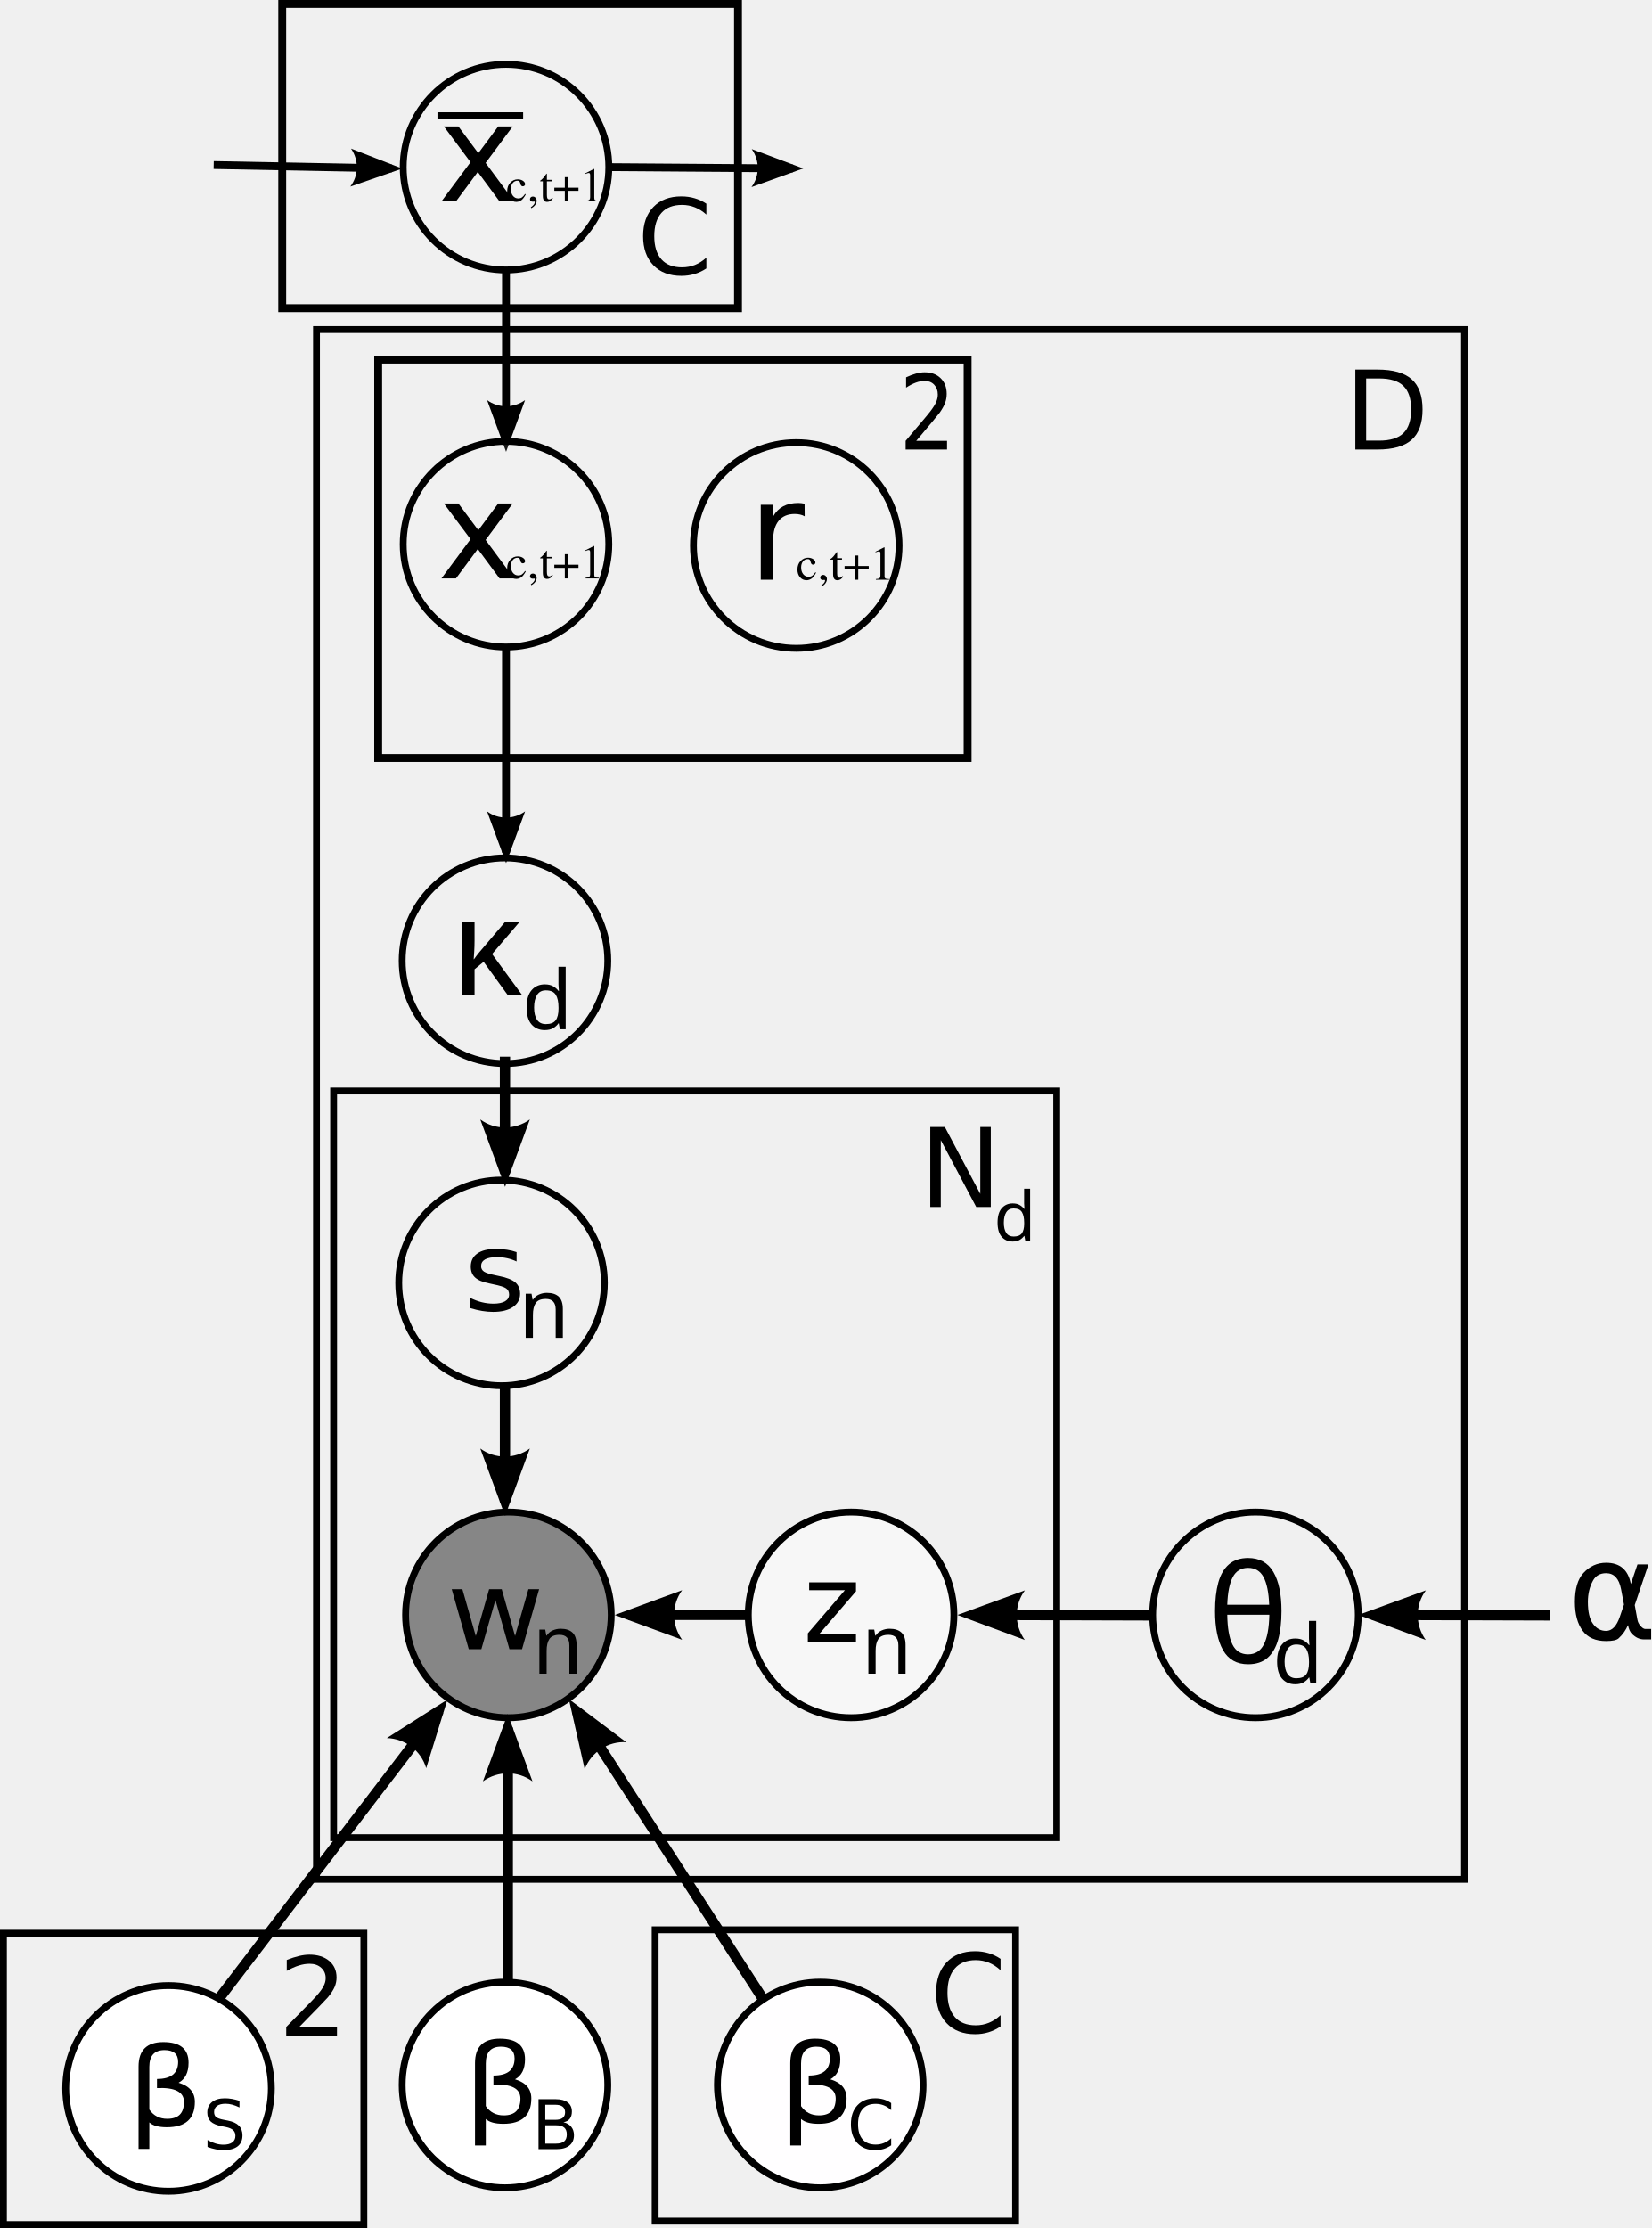
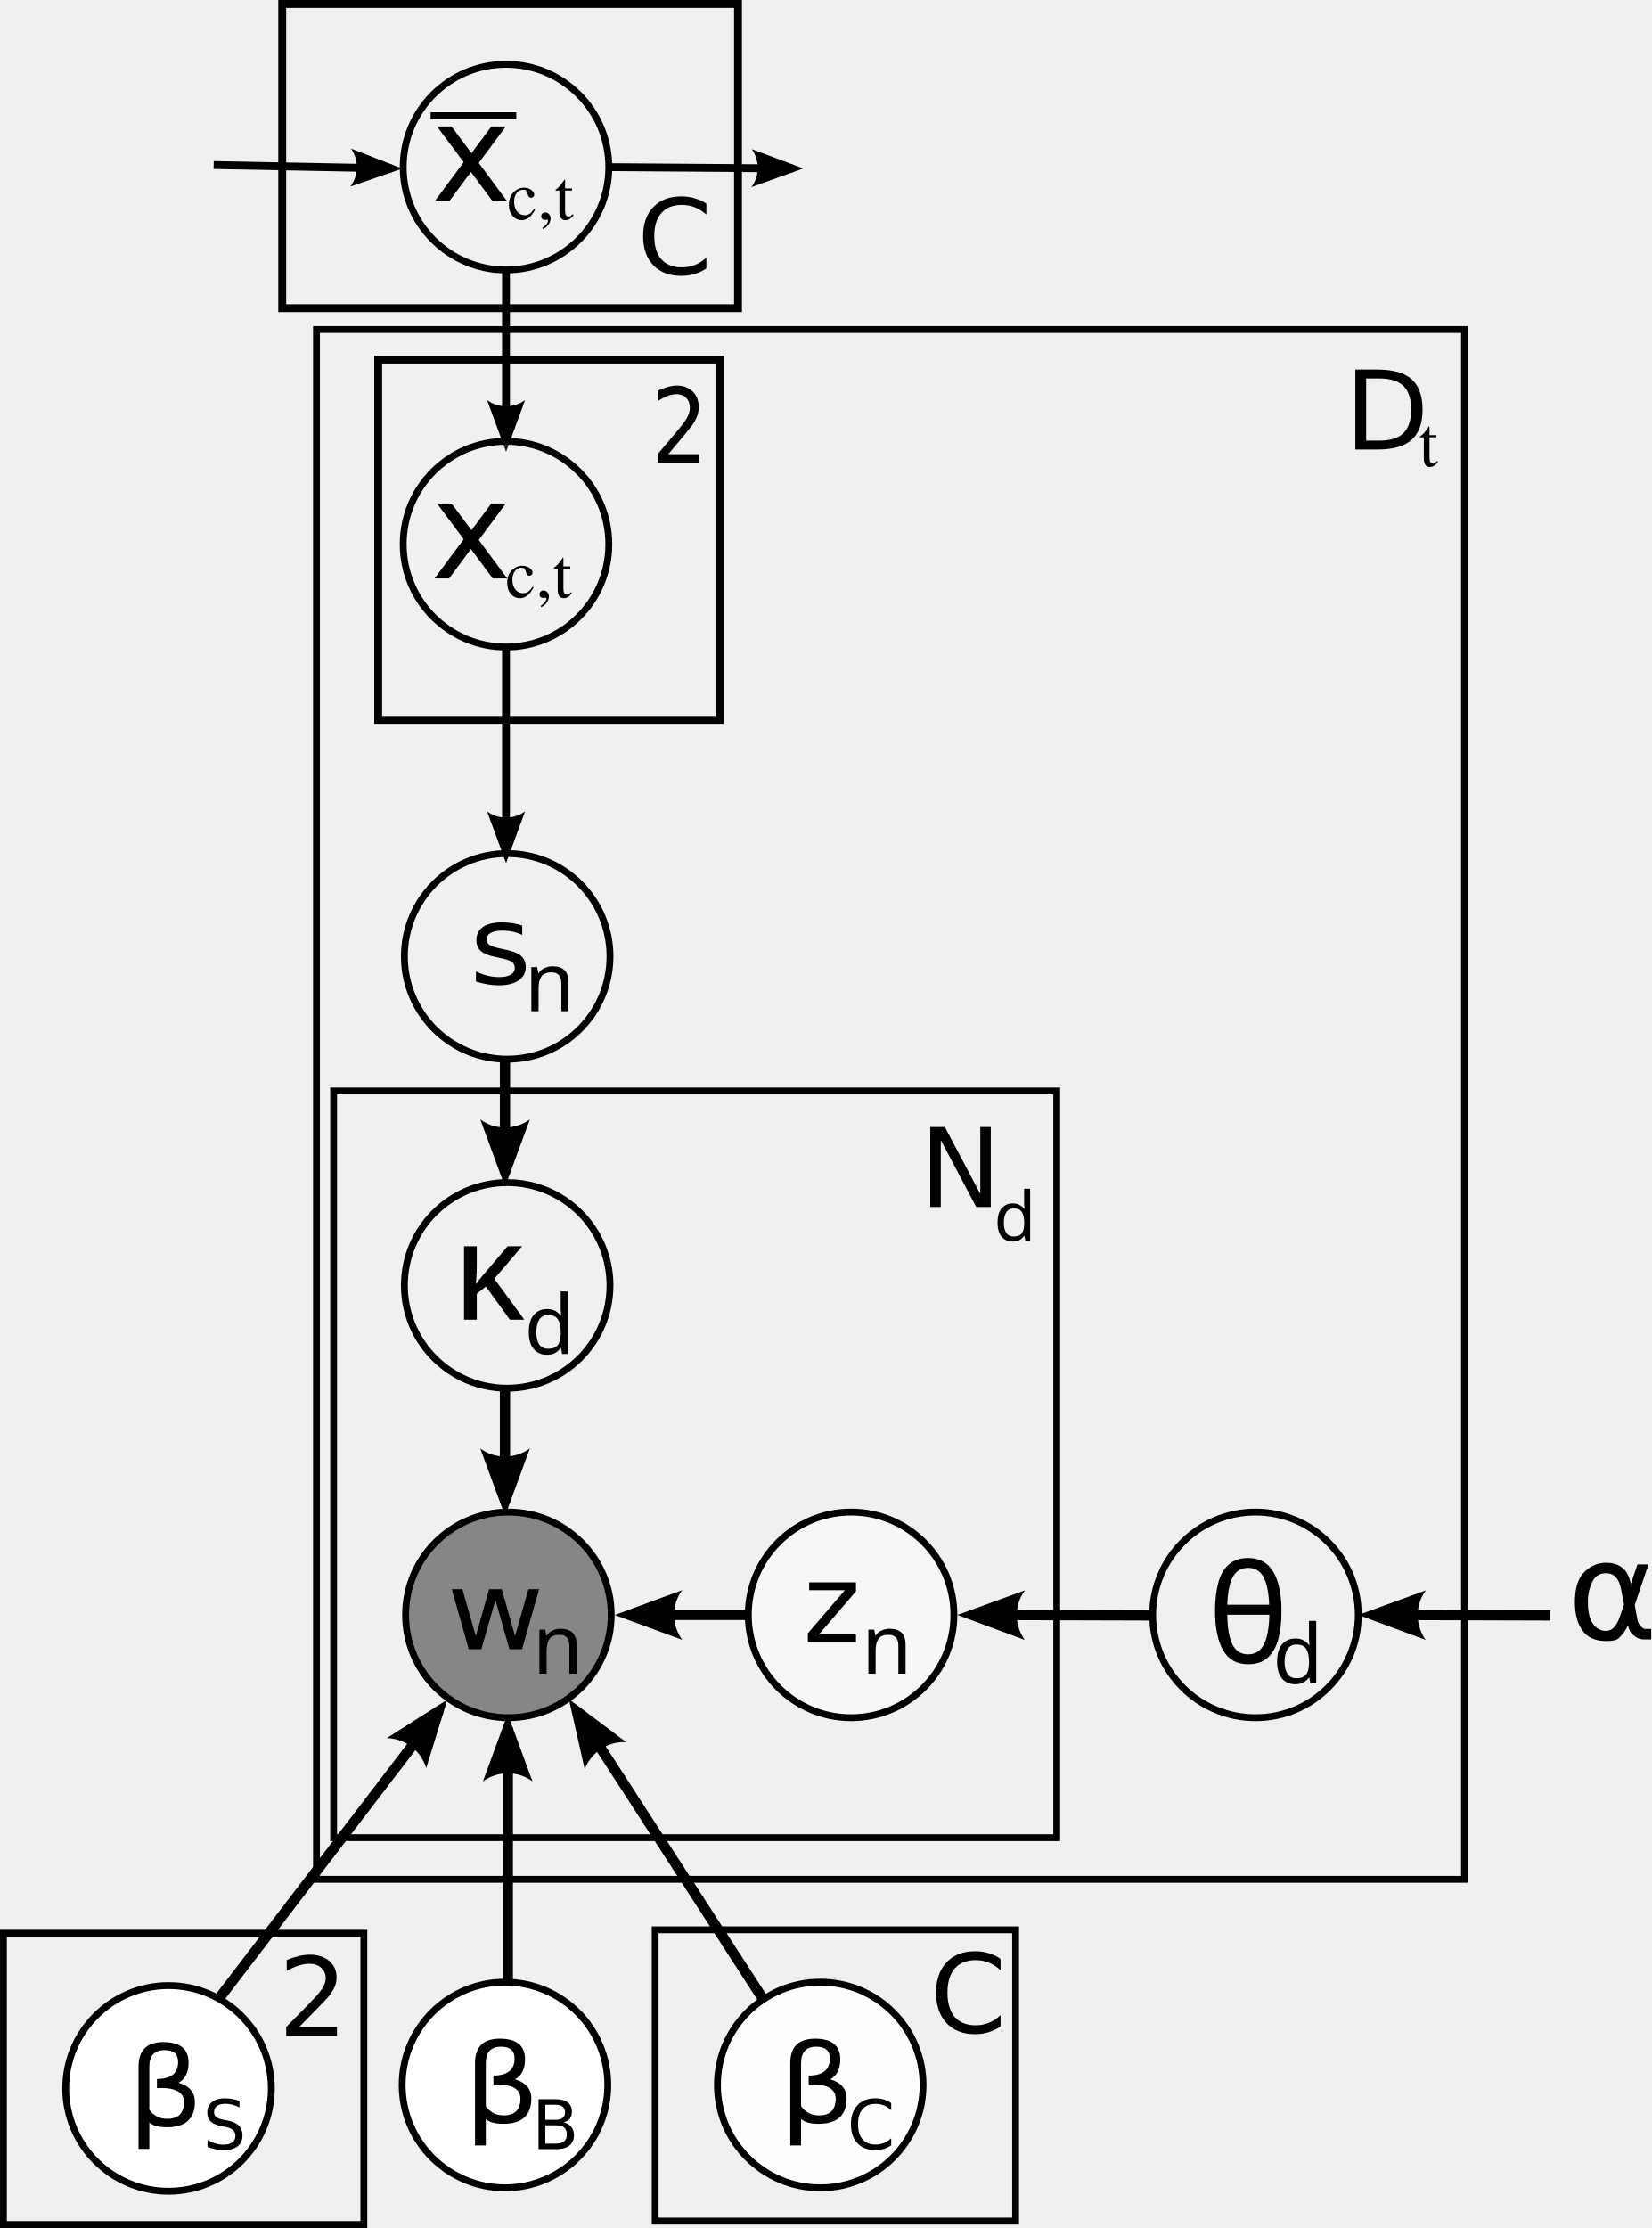
<svg xmlns="http://www.w3.org/2000/svg" width="481.806" height="650.026" id="svg2" version="1.1">
  <defs id="defs4">
    <marker orient="auto" refY="0" refX="0" id="Arrow1Lend" style="overflow:visible">
      <path id="path3639" d="M 0,0 5,-5 -12.5,0 5,5 0,0 z" style="fill-rule:evenodd;stroke:#000000;stroke-width:1pt;marker-start:none" transform="matrix(-0.8,0,0,-0.8,-10,0)" />
    </marker>
    <marker orient="auto" refY="0" refX="0" id="Arrow2Mend" style="overflow:visible">
      <path id="path3663" style="font-size:12px;fill-rule:evenodd;stroke-width:0.625;stroke-linejoin:round" d="M 8.719,4.034 -2.207,0.016 8.719,-4.002 c -1.745,2.372 -1.735,5.617 -6e-7,8.035 z" transform="scale(-0.6,-0.6)" />
    </marker>
    <marker orient="auto" refY="0" refX="0" id="Arrow2Mend-9" style="overflow:visible">
      <path id="path3663-1" style="font-size:12px;fill-rule:evenodd;stroke-width:0.625;stroke-linejoin:round" d="M 8.719,4.034 -2.207,0.016 8.719,-4.002 c -1.745,2.372 -1.735,5.617 -6e-7,8.035 z" transform="scale(-0.6,-0.6)" />
    </marker>
    <marker orient="auto" refY="0" refX="0" id="Arrow2Mend-0" style="overflow:visible">
      <path id="path3663-0" style="font-size:12px;fill-rule:evenodd;stroke-width:0.625;stroke-linejoin:round" d="M 8.719,4.034 -2.207,0.016 8.719,-4.002 c -1.745,2.372 -1.735,5.617 -6e-7,8.035 z" transform="scale(-0.6,-0.6)" />
    </marker>
    <marker orient="auto" refY="0" refX="0" id="Arrow2Mend-3" style="overflow:visible">
      <path id="path3663-7" style="font-size:12px;fill-rule:evenodd;stroke-width:0.625;stroke-linejoin:round" d="M 8.719,4.034 -2.207,0.016 8.719,-4.002 c -1.745,2.372 -1.735,5.617 -6e-7,8.035 z" transform="scale(-0.6,-0.6)" />
    </marker>
    <marker orient="auto" refY="0" refX="0" id="Arrow2Mend-30" style="overflow:visible">
      <path id="path3663-00" style="font-size:12px;fill-rule:evenodd;stroke-width:0.625;stroke-linejoin:round" d="M 8.719,4.034 -2.207,0.016 8.719,-4.002 c -1.745,2.372 -1.735,5.617 -6e-7,8.035 z" transform="scale(-0.6,-0.6)" />
    </marker>
    <marker orient="auto" refY="0" refX="0" id="Arrow2Mend-7" style="overflow:visible">
      <path id="path3663-8" style="font-size:12px;fill-rule:evenodd;stroke-width:0.625;stroke-linejoin:round" d="M 8.719,4.034 -2.207,0.016 8.719,-4.002 c -1.745,2.372 -1.735,5.617 -6e-7,8.035 z" transform="scale(-0.6,-0.6)" />
    </marker>
    <marker orient="auto" refY="0" refX="0" id="Arrow2Mend-8" style="overflow:visible">
      <path id="path3663-12" style="font-size:12px;fill-rule:evenodd;stroke-width:0.625;stroke-linejoin:round" d="M 8.719,4.034 -2.207,0.016 8.719,-4.002 c -1.745,2.372 -1.735,5.617 -6e-7,8.035 z" transform="scale(-0.6,-0.6)" />
    </marker>
    <marker orient="auto" refY="0" refX="0" id="Arrow2Mend-5" style="overflow:visible">
      <path id="path3663-9" style="font-size:12px;fill-rule:evenodd;stroke-width:0.625;stroke-linejoin:round" d="M 8.719,4.034 -2.207,0.016 8.719,-4.002 c -1.745,2.372 -1.735,5.617 -6e-7,8.035 z" transform="scale(-0.6,-0.6)" />
    </marker>
    <marker orient="auto" refY="0" refX="0" id="Arrow2Mend-34" style="overflow:visible">
      <path id="path3663-73" style="font-size:12px;fill-rule:evenodd;stroke-width:0.625;stroke-linejoin:round" d="M 8.719,4.034 -2.207,0.016 8.719,-4.002 c -1.745,2.372 -1.735,5.617 -6e-7,8.035 z" transform="scale(-0.6,-0.6)" />
    </marker>
    <marker orient="auto" refY="0" refX="0" id="Arrow2Mend-1" style="overflow:visible">
      <path id="path3663-2" style="font-size:12px;fill-rule:evenodd;stroke-width:0.625;stroke-linejoin:round" d="M 8.719,4.034 -2.207,0.016 8.719,-4.002 c -1.745,2.372 -1.735,5.617 -6e-7,8.035 z" transform="scale(-0.6,-0.6)" />
    </marker>
    <marker orient="auto" refY="0" refX="0" id="Arrow2Mend-00" style="overflow:visible">
      <path id="path3663-6" style="font-size:12px;fill-rule:evenodd;stroke-width:0.625;stroke-linejoin:round" d="M 8.719,4.034 -2.207,0.016 8.719,-4.002 c -1.745,2.372 -1.735,5.617 -6e-7,8.035 z" transform="scale(-0.6,-0.6)" />
    </marker>
    <marker orient="auto" refY="0" refX="0" id="Arrow2Mend-14" style="overflow:visible">
      <path id="path3663-96" style="font-size:12px;fill-rule:evenodd;stroke-width:0.625;stroke-linejoin:round" d="M 8.719,4.034 -2.207,0.016 8.719,-4.002 c -1.745,2.372 -1.735,5.617 -6e-7,8.035 z" transform="scale(-0.6,-0.6)" />
    </marker>
    <marker orient="auto" refY="0" refX="0" id="Arrow2Mend-53" style="overflow:visible">
      <path id="path3663-25" style="font-size:12px;fill-rule:evenodd;stroke-width:0.625;stroke-linejoin:round" d="M 8.719,4.034 -2.207,0.016 8.719,-4.002 c -1.745,2.372 -1.735,5.617 -6e-7,8.035 z" transform="scale(-0.6,-0.6)" />
    </marker>
    <marker orient="auto" refY="0" refX="0" id="Arrow2Mend-54" style="overflow:visible">
      <path id="path3663-05" style="font-size:12px;fill-rule:evenodd;stroke-width:0.625;stroke-linejoin:round" d="M 8.719,4.034 -2.207,0.016 8.719,-4.002 c -1.745,2.372 -1.735,5.617 -6e-7,8.035 z" transform="scale(-0.6,-0.6)" />
    </marker>
    <marker orient="auto" refY="0" refX="0" id="Arrow2Mend-10" style="overflow:visible">
      <path id="path3663-85" style="font-size:12px;fill-rule:evenodd;stroke-width:0.625;stroke-linejoin:round" d="M 8.719,4.034 -2.207,0.016 8.719,-4.002 c -1.745,2.372 -1.735,5.617 -6e-7,8.035 z" transform="scale(-0.6,-0.6)" />
    </marker>
    <marker orient="auto" refY="0" refX="0" id="Arrow2Mend-6" style="overflow:visible">
      <path id="path3663-28" style="font-size:12px;fill-rule:evenodd;stroke-width:0.625;stroke-linejoin:round" d="M 8.719,4.034 -2.207,0.016 8.719,-4.002 c -1.745,2.372 -1.735,5.617 -6e-7,8.035 z" transform="scale(-0.6,-0.6)" />
    </marker>
    <marker orient="auto" refY="0" refX="0" id="Arrow2Mend-2" style="overflow:visible">
      <path id="path3663-4" style="font-size:12px;fill-rule:evenodd;stroke-width:0.625;stroke-linejoin:round" d="M 8.719,4.034 -2.207,0.016 8.719,-4.002 c -1.745,2.372 -1.735,5.617 -6e-7,8.035 z" transform="scale(-0.6,-0.6)" />
    </marker>
    <marker orient="auto" refY="0" refX="0" id="Arrow2Mend-28" style="overflow:visible">
      <path id="path3663-75" style="font-size:12px;fill-rule:evenodd;stroke-width:0.625;stroke-linejoin:round" d="M 8.719,4.034 -2.207,0.016 8.719,-4.002 c -1.745,2.372 -1.735,5.617 -6e-7,8.035 z" transform="scale(-0.6,-0.6)" />
    </marker>
    <marker orient="auto" refY="0" refX="0" id="Arrow2Mend-4" style="overflow:visible">
      <path id="path3663-20" style="font-size:12px;fill-rule:evenodd;stroke-width:0.625;stroke-linejoin:round" d="M 8.719,4.034 -2.207,0.016 8.719,-4.002 c -1.745,2.372 -1.735,5.617 -6e-7,8.035 z" transform="scale(-0.6,-0.6)" />
    </marker>
    <marker orient="auto" refY="0" refX="0" id="Arrow2Mend-4-2" style="overflow:visible">
      <path id="path3663-20-7" style="font-size:12px;fill-rule:evenodd;stroke-width:0.625;stroke-linejoin:round" d="M 8.719,4.034 -2.207,0.016 8.719,-4.002 c -1.745,2.372 -1.735,5.617 -6e-7,8.035 z" transform="scale(-0.6,-0.6)" />
    </marker>
    <marker orient="auto" refY="0" refX="0" id="Arrow2Mend-4-5" style="overflow:visible">
      <path id="path3663-20-2" style="font-size:12px;fill-rule:evenodd;stroke-width:0.625;stroke-linejoin:round" d="M 8.719,4.034 -2.207,0.016 8.719,-4.002 c -1.745,2.372 -1.735,5.617 -6e-7,8.035 z" transform="scale(-0.6,-0.6)" />
    </marker>
    <marker orient="auto" refY="0" refX="0" id="Arrow2Mend-4-1" style="overflow:visible">
      <path id="path3663-20-6" style="font-size:12px;fill-rule:evenodd;stroke-width:0.625;stroke-linejoin:round" d="M 8.719,4.034 -2.207,0.016 8.719,-4.002 c -1.745,2.372 -1.735,5.617 -6e-7,8.035 z" transform="scale(-0.6,-0.6)" />
    </marker>
    <marker orient="auto" refY="0" refX="0" id="Arrow2Mend-4-8" style="overflow:visible">
      <path id="path3663-20-9" style="font-size:12px;fill-rule:evenodd;stroke-width:0.625;stroke-linejoin:round" d="M 8.719,4.034 -2.207,0.016 8.719,-4.002 c -1.745,2.372 -1.735,5.617 -6e-7,8.035 z" transform="scale(-0.6,-0.6)" />
    </marker>
    <marker orient="auto" refY="0" refX="0" id="Arrow2Mend-31" style="overflow:visible">
      <path id="path3663-005" style="font-size:12px;fill-rule:evenodd;stroke-width:0.625;stroke-linejoin:round" d="M 8.719,4.034 -2.207,0.016 8.719,-4.002 c -1.745,2.372 -1.735,5.617 -6e-7,8.035 z" transform="scale(-0.6,-0.6)" />
    </marker>
    <marker orient="auto" refY="0" refX="0" id="Arrow2Mend-18" style="overflow:visible">
      <path id="path3892" style="font-size:12px;fill-rule:evenodd;stroke-width:0.625;stroke-linejoin:round" d="M 8.719,4.034 -2.207,0.016 8.719,-4.002 c -1.745,2.372 -1.735,5.617 -6e-7,8.035 z" transform="scale(-0.6,-0.6)" />
    </marker>
    <marker orient="auto" refY="0" refX="0" id="marker8418" style="overflow:visible">
      <path id="path8420" style="font-size:12px;fill-rule:evenodd;stroke-width:0.625;stroke-linejoin:round" d="M 8.719,4.034 -2.207,0.016 8.719,-4.002 c -1.745,2.372 -1.735,5.617 -6e-7,8.035 z" transform="scale(-0.6,-0.6)" />
    </marker>
    <marker orient="auto" refY="0" refX="0" id="marker8422" style="overflow:visible">
      <path id="path8424" style="font-size:12px;fill-rule:evenodd;stroke-width:0.625;stroke-linejoin:round" d="M 8.719,4.034 -2.207,0.016 8.719,-4.002 c -1.745,2.372 -1.735,5.617 -6e-7,8.035 z" transform="scale(-0.6,-0.6)" />
    </marker>
    <marker orient="auto" refY="0" refX="0" id="marker8426" style="overflow:visible">
      <path id="path8428" style="font-size:12px;fill-rule:evenodd;stroke-width:0.625;stroke-linejoin:round" d="M 8.719,4.034 -2.207,0.016 8.719,-4.002 c -1.745,2.372 -1.735,5.617 -6e-7,8.035 z" transform="scale(-0.6,-0.6)" />
    </marker>
    <marker orient="auto" refY="0" refX="0" id="marker8430" style="overflow:visible">
      <path id="path8432" style="font-size:12px;fill-rule:evenodd;stroke-width:0.625;stroke-linejoin:round" d="M 8.719,4.034 -2.207,0.016 8.719,-4.002 c -1.745,2.372 -1.735,5.617 -6e-7,8.035 z" transform="scale(-0.6,-0.6)" />
    </marker>
    <marker orient="auto" refY="0" refX="0" id="marker8434" style="overflow:visible">
      <path id="path8436" style="font-size:12px;fill-rule:evenodd;stroke-width:0.625;stroke-linejoin:round" d="M 8.719,4.034 -2.207,0.016 8.719,-4.002 c -1.745,2.372 -1.735,5.617 -6e-7,8.035 z" transform="scale(-0.6,-0.6)" />
    </marker>
    <marker orient="auto" refY="0" refX="0" id="marker8438" style="overflow:visible">
      <path id="path8440" style="font-size:12px;fill-rule:evenodd;stroke-width:0.625;stroke-linejoin:round" d="M 8.719,4.034 -2.207,0.016 8.719,-4.002 c -1.745,2.372 -1.735,5.617 -6e-7,8.035 z" transform="scale(-0.6,-0.6)" />
    </marker>
    <marker orient="auto" refY="0" refX="0" id="marker8442" style="overflow:visible">
      <path id="path8444" style="font-size:12px;fill-rule:evenodd;stroke-width:0.625;stroke-linejoin:round" d="M 8.719,4.034 -2.207,0.016 8.719,-4.002 c -1.745,2.372 -1.735,5.617 -6e-7,8.035 z" transform="scale(-0.6,-0.6)" />
+     </marker>
+     <marker orient="auto" refY="0" refX="0" id="Arrow2Mend-22" style="overflow:visible">
+       <path id="path3663-3" style="font-size:12px;fill-rule:evenodd;stroke-width:0.625;stroke-linejoin:round" d="M 8.719,4.034 -2.207,0.016 8.719,-4.002 c -1.745,2.372 -1.735,5.617 -6e-7,8.035 z" transform="scale(-0.6,-0.6)" />
    </marker>
  </defs>
  <g id="layer1" transform="translate(-202.3471,-113.5965)">
    <path transform="translate(200,0)" style="fill:#ffffff;fill-opacity:0.1;stroke:#000000;stroke-width:2;stroke-miterlimit:4;stroke-opacity:1;stroke-dasharray:none" id="path2826-1" d="m 180,162.362 c 0,16.569 -13.431,30 -30,30 -16.569,0 -30,-13.431 -30,-30 0,-16.569 13.431,-30 30,-30 16.569,0 30,13.431 30,30 z" />
    <path style="fill:none;stroke:#000000;stroke-width:2.3;stroke-linecap:butt;stroke-linejoin:miter;stroke-miterlimit:4;stroke-opacity:1;stroke-dasharray:none;marker-end:url(#Arrow2Mend)" d="m 264.7,161.746 52,1" id="path3631-8" />
    <path style="fill:none;stroke:#000000;stroke-width:2.3;stroke-linecap:butt;stroke-linejoin:miter;stroke-miterlimit:4;stroke-opacity:1;stroke-dasharray:none;marker-end:url(#Arrow2Mend)" d="m 350,192.362 0,50" id="path3631-6-2" />
    <path style="fill:none;stroke:#000000;stroke-width:2.3;stroke-linecap:butt;stroke-linejoin:miter;stroke-miterlimit:4;stroke-opacity:1;stroke-dasharray:none;marker-end:url(#Arrow2Mend)" d="m 380,162.362 53.7,0.384" id="path3631-8-6" />
    <rect style="fill:#ffffff;fill-opacity:0;stroke:#000000;stroke-width:2.3;stroke-miterlimit:4;stroke-opacity:1;stroke-dasharray:none" id="rect4620-04" width="133" height="88.766" x="284.7" y="114.747" ry="0" />
    <path transform="translate(200,110)" style="fill:#ffffff;fill-opacity:0.1;stroke:#000000;stroke-width:2;stroke-miterlimit:4;stroke-opacity:1;stroke-dasharray:none" id="path2826-3-0-9" d="m 180,162.362 c 0,16.569 -13.431,30 -30,30 -16.569,0 -30,-13.431 -30,-30 0,-16.569 13.431,-30 30,-30 16.569,0 30,13.431 30,30 z" />
    <path style="fill:none;stroke:#000000;stroke-width:2.3;stroke-linecap:butt;stroke-linejoin:miter;stroke-miterlimit:4;stroke-opacity:1;stroke-dasharray:none;marker-end:url(#Arrow2Mend)" d="m 350,302.362 0,60" id="path3631-6-44-14" />
-     <text xml:space="preserve" style="font-size:40px;font-style:normal;font-weight:normal;fill:#000000;fill-opacity:1;stroke:none;font-family:Bitstream Vera Sans" x="330" y="172.362" id="text5026-5">
-       <tspan id="tspan5028-4" x="330" y="172.362">x</tspan>
-     </text>
-     <text xml:space="preserve" style="font-size:14px;font-style:normal;font-variant:normal;font-weight:normal;font-stretch:normal;text-align:start;line-height:100%;writing-mode:lr-tb;text-anchor:start;fill:#000000;fill-opacity:1;stroke:none;font-family:FreeSerif;-inkscape-font-specification:FreeSerif" x="350" y="172.362" id="text5044-2">
-       <tspan id="tspan5046-1" x="350" y="172.362">c,t+1</tspan>
-     </text>
-     <text xml:space="preserve" style="font-size:40px;font-style:normal;font-weight:normal;fill:#000000;fill-opacity:1;stroke:none;font-family:Bitstream Vera Sans" x="330" y="282.362" id="text5026-2">
-       <tspan id="tspan5028-8" x="330" y="282.362">x</tspan>
-     </text>
-     <text xml:space="preserve" style="font-size:14px;font-style:normal;font-variant:normal;font-weight:normal;font-stretch:normal;text-align:start;line-height:100%;writing-mode:lr-tb;text-anchor:start;fill:#000000;fill-opacity:1;stroke:none;font-family:FreeSerif;-inkscape-font-specification:FreeSerif" x="350" y="282.362" id="text5044-8">
-       <tspan id="tspan5046-9" x="350" y="282.362">c,t+1</tspan>
-     </text>
-     <path style="fill:none;stroke:#000000;stroke-width:2;stroke-linecap:butt;stroke-linejoin:miter;stroke-miterlimit:4;stroke-opacity:1;stroke-dasharray:none" d="m 330,147.362 25,0" id="path5198-0-9" />
+     <text xml:space="preserve" style="font-size:40px;font-style:normal;font-weight:normal;fill:#000000;fill-opacity:1;stroke:none;font-family:Bitstream Vera Sans" x="328" y="172.362" id="text5026-5">
+       <tspan id="tspan5028-4" x="328" y="172.362">x</tspan>
+     </text>
+     <text xml:space="preserve" style="font-size:40px;font-style:normal;font-weight:normal;fill:#000000;fill-opacity:1;stroke:none;font-family:Bitstream Vera Sans" x="328" y="282.362" id="text5026-2">
+       <tspan id="tspan5028-8" x="328" y="282.362">x</tspan>
+     </text>
+     <text xml:space="preserve" style="font-size:19.984px;font-style:normal;font-variant:normal;font-weight:normal;font-stretch:normal;text-align:start;line-height:100%;writing-mode:lr-tb;text-anchor:start;fill:#000000;fill-opacity:1;stroke:none;font-family:FreeSerif;-inkscape-font-specification:FreeSerif" x="352.55" y="285.714" id="text5044-8" transform="scale(0.9923521,1.007707)">
+       <tspan id="tspan5046-9" x="352.55" y="285.714">c,t</tspan>
+     </text>
+     <path style="fill:none;stroke:#000000;stroke-width:2;stroke-linecap:butt;stroke-linejoin:miter;stroke-miterlimit:4;stroke-opacity:1;stroke-dasharray:none" d="m 328,147.362 25,0" id="path5198-0-9" />
    <text xml:space="preserve" style="font-size:31.028px;font-style:normal;font-weight:normal;fill:#000000;fill-opacity:1;stroke:none;font-family:Bitstream Vera Sans" x="383.522" y="196.023" id="text5253" transform="scale(1.012284,0.9878655)">
      <tspan id="tspan5255" x="383.522" y="196.023">C</tspan>
    </text>
-     <rect style="fill:#ffffff;fill-opacity:0;stroke:#000000;stroke-width:2.3;stroke-miterlimit:4;stroke-opacity:1;stroke-dasharray:none" id="rect4620-11-1" width="172" height="116.234" x="312.7" y="218.512" />
-     <text xml:space="preserve" style="font-size:28.163px;font-style:normal;font-weight:normal;text-align:start;line-height:125%;writing-mode:lr-tb;text-anchor:start;fill:#000000;fill-opacity:1;stroke:none;font-family:Bitstream Vera Sans" x="501.206" y="226.92" id="text5253-7-0" transform="scale(0.9271632,1.078559)">
-       <tspan id="tspan6582-9" x="501.206" y="226.92">2</tspan>
+     <rect style="fill:#ffffff;fill-opacity:0;stroke:#000000;stroke-width:2.3;stroke-miterlimit:4;stroke-opacity:1;stroke-dasharray:none" id="rect4620-11-1" width="99.647" height="105.11" x="312.7" y="218.512" />
+     <text xml:space="preserve" style="font-size:28.163px;font-style:normal;font-weight:normal;text-align:start;line-height:125%;writing-mode:lr-tb;text-anchor:start;fill:#000000;fill-opacity:1;stroke:none;font-family:Bitstream Vera Sans" x="423.169" y="230.513" id="text5253-7-0" transform="scale(0.9271632,1.078559)">
+       <tspan id="tspan6582-9" x="423.169" y="230.513">2</tspan>
    </text>
    <rect style="fill:#000000;fill-opacity:0;fill-rule:evenodd;stroke:#000000;stroke-width:2;stroke-linecap:butt;stroke-linejoin:miter;stroke-miterlimit:4;stroke-opacity:1;stroke-dasharray:none" id="rect2991-3" width="335" height="452.15" x="294.7" y="209.747" ry="0" />
    <path style="fill:#000000;fill-opacity:0;fill-rule:nonzero;stroke:#000000;stroke-width:2;stroke-miterlimit:4;stroke-opacity:1;stroke-dasharray:none" id="path3779-1" d="m 100,102.362 c 0,16.569 -13.431,30 -30,30 -16.569,0 -30,-13.431 -30,-30 0,-16.569 13.431,-30 30,-30 16.569,0 30,13.431 30,30 z" transform="translate(498.7,482.3843)" />
    <text xml:space="preserve" style="font-size:40px;font-style:normal;font-weight:normal;line-height:125%;letter-spacing:0px;word-spacing:0px;fill:#000000;fill-opacity:1;stroke:none;font-family:Sans" x="554.7" y="598.746" id="text4749">
      <tspan id="tspan4751" x="554.7" y="598.746" style="font-size:40px;font-weight:normal">θ</tspan>
    </text>
    <text xml:space="preserve" style="font-size:40px;font-style:normal;font-weight:normal;line-height:125%;letter-spacing:0px;word-spacing:0px;fill:#000000;fill-opacity:1;stroke:none;font-family:Sans" x="573.7" y="604.746" id="text4774-2">
      <tspan id="tspan4776-4" x="573.7" y="604.746" style="font-size:24px;font-style:normal;font-variant:normal;font-weight:normal;font-stretch:normal;text-align:start;line-height:125%;writing-mode:lr-tb;text-anchor:start;font-family:Sans;-inkscape-font-specification:Sans">d</tspan>
    </text>
    <text xml:space="preserve" style="font-size:40px;font-style:normal;font-weight:normal;fill:#000000;fill-opacity:1;stroke:none;font-family:Bitstream Vera Sans" x="594.7" y="244.747" id="text2926-9">
      <tspan id="tspan2928-7" x="594.7" y="244.747" style="font-size:32px;font-weight:normal">D</tspan>
    </text>
    <path style="fill:#000000;fill-opacity:0.445;stroke:#000000;stroke-width:2;stroke-miterlimit:4;stroke-opacity:1;stroke-dasharray:none" id="path3779-1-4" d="m 100,102.362 c 0,16.569 -13.431,30 -30,30 -16.569,0 -30,-13.431 -30,-30 0,-16.569 13.431,-30 30,-30 16.569,0 30,13.431 30,30 z" transform="translate(280.7,482.3843)" />
    <text xml:space="preserve" style="font-size:41.685px;font-style:normal;font-weight:normal;fill:#000000;fill-opacity:1;stroke:none;font-family:Bitstream Vera Sans" x="319.251" y="619.801" id="text3099" transform="scale(1.042126,0.9595764)">
      <tspan id="tspan3101" x="319.251" y="619.801" style="font-size:33.348px">w</tspan>
    </text>
    <rect style="fill:#000000;fill-opacity:0;fill-rule:evenodd;stroke:#000000;stroke-width:2;stroke-linecap:butt;stroke-linejoin:miter;stroke-miterlimit:4;stroke-opacity:1;stroke-dasharray:none" id="rect2991-6" width="211" height="217.85" x="299.7" y="431.897" ry="0" />
    <text xml:space="preserve" style="font-size:40px;font-style:normal;font-weight:normal;fill:#000000;fill-opacity:1;stroke:none;font-family:Bitstream Vera Sans" x="470.667" y="465.74" id="text2926-9-3">
      <tspan id="tspan2928-7-7" x="470.667" y="465.74" style="font-size:32px">N</tspan>
    </text>
    <text xml:space="preserve" style="font-size:40px;font-style:normal;font-weight:normal;line-height:125%;letter-spacing:0px;word-spacing:0px;fill:#000000;fill-opacity:1;stroke:none;font-family:Sans" x="492.347" y="475.622" id="text4774-3-9-4-0">
      <tspan id="tspan4776-6-4-0-9" x="492.347" y="475.622" style="font-size:20px;font-style:normal;font-variant:normal;font-weight:normal;font-stretch:normal;text-align:start;line-height:125%;writing-mode:lr-tb;text-anchor:start;font-family:Sans;-inkscape-font-specification:Sans">d</tspan>
    </text>
    <rect style="fill:#000000;fill-opacity:0;fill-rule:evenodd;stroke:#000000;stroke-width:2;stroke-linecap:butt;stroke-linejoin:miter;stroke-miterlimit:4;stroke-opacity:1;stroke-dasharray:none" id="rect2991-3-5" width="105.176" height="85" x="393.524" y="676.622" ry="0" />
    <path style="fill:#ffffff;fill-opacity:0.445;stroke:#000000;stroke-width:2;stroke-miterlimit:4;stroke-opacity:1;stroke-dasharray:none" id="path3779-1-4-8" d="m 100,102.362 c 0,16.569 -13.431,30 -30,30 -16.569,0 -30,-13.431 -30,-30 0,-16.569 13.431,-30 30,-30 16.569,0 30,13.431 30,30 z" transform="translate(380.7,482.3843)" />
    <text xml:space="preserve" style="font-size:40px;font-style:normal;font-weight:normal;fill:#000000;fill-opacity:1;stroke:none;font-family:Bitstream Vera Sans" x="436.7" y="592.746" id="text3099-1">
      <tspan id="tspan3101-0" x="436.7" y="592.746" style="font-size:32px">z</tspan>
    </text>
    <path style="fill:#000000;fill-opacity:0;stroke:#000000;stroke-width:3;stroke-linecap:butt;stroke-linejoin:miter;stroke-miterlimit:4;stroke-opacity:1;stroke-dasharray:none;marker-end:url(#Arrow2Mend)" d="M 537.7,584.896 485.7,584.746" id="path3860-1-3" />
    <text xml:space="preserve" style="font-size:40px;font-style:normal;font-weight:normal;fill:#000000;fill-opacity:1;stroke:none;font-family:Bitstream Vera Sans" x="659.7" y="591.896" id="text5256">
      <tspan id="tspan5258" x="659.7" y="591.896">α</tspan>
    </text>
    <path style="fill:#fffeff;fill-opacity:1;stroke:#000000;stroke-width:2;stroke-miterlimit:4;stroke-opacity:1;stroke-dasharray:none" id="path3779-1-4-3" d="m 100,102.362 c 0,16.569 -13.431,30 -30,30 -16.569,0 -30,-13.431 -30,-30 0,-16.569 13.431,-30 30,-30 16.569,0 30,13.431 30,30 z" transform="translate(371.7,619.5343)" />
    <text xml:space="preserve" style="font-size:41.685px;font-style:normal;font-weight:normal;fill:#000000;fill-opacity:1;stroke:none;font-family:Bitstream Vera Sans" x="412.33" y="763.771" id="text3099-0" transform="scale(1.042126,0.9595764)">
      <tspan id="tspan3101-1" x="412.33" y="763.771" style="font-size:33.348px">β</tspan>
    </text>
    <path style="fill:#000000;fill-opacity:0;stroke:#000000;stroke-width:3;stroke-linecap:butt;stroke-linejoin:miter;stroke-miterlimit:4;stroke-opacity:1;stroke-dasharray:none;marker-end:url(#Arrow2Mend)" d="m 265.524,697.622 65,-85" id="path3860-1-3-0" />
    <path style="fill:#000000;fill-opacity:0;stroke:#000000;stroke-width:3;stroke-linecap:butt;stroke-linejoin:miter;stroke-miterlimit:4;stroke-opacity:1;stroke-dasharray:none;marker-end:url(#Arrow2Mend)" d="m 420.7,584.746 -35,0" id="path3860-1-3-1" />
    <text xml:space="preserve" style="font-size:40px;font-style:normal;font-weight:normal;fill:#000000;fill-opacity:1;stroke:none;font-family:Bitstream Vera Sans" x="473.7" y="706.622" id="text2926-9-3-4">
      <tspan id="tspan2928-7-7-0" x="473.7" y="706.622" style="font-size:32px">C</tspan>
    </text>
    <path style="fill:#000000;fill-opacity:0;stroke:#000000;stroke-width:3;stroke-linecap:butt;stroke-linejoin:miter;stroke-miterlimit:4;stroke-opacity:1;stroke-dasharray:none;marker-end:url(#Arrow2Mend)" d="M 654.7,584.896 602.7,584.746" id="path3860-1-3-7" />
    <path style="fill:#ffffff;fill-opacity:0.995;stroke:#000000;stroke-width:2;stroke-miterlimit:4;stroke-opacity:1;stroke-dasharray:none" id="path3779-1-4-3-8" d="m 100,102.362 c 0,16.569 -13.431,30 -30,30 -16.569,0 -30,-13.431 -30,-30 0,-16.569 13.431,-30 30,-30 16.569,0 30,13.431 30,30 z" transform="translate(279.7,619.5343)" />
    <text xml:space="preserve" style="font-size:41.685px;font-style:normal;font-weight:normal;fill:#000000;fill-opacity:1;stroke:none;font-family:Bitstream Vera Sans" x="324.049" y="763.771" id="text3099-0-0" transform="scale(1.042126,0.9595764)">
      <tspan id="tspan3101-1-5" x="324.049" y="763.771" style="font-size:33.348px">β</tspan>
    </text>
    <rect style="fill:#000000;fill-opacity:0;fill-rule:evenodd;stroke:#000000;stroke-width:2;stroke-linecap:butt;stroke-linejoin:miter;stroke-miterlimit:4;stroke-opacity:1;stroke-dasharray:none" id="rect2991-3-5-2" width="105.176" height="85" x="203.347" y="677.622" ry="0" />
    <path style="fill:#ffffff;fill-opacity:1;stroke:#000000;stroke-width:2;stroke-miterlimit:4;stroke-opacity:1;stroke-dasharray:none" id="path3779-1-4-3-82" d="m 100,102.362 c 0,16.569 -13.431,30 -30,30 -16.569,0 -30,-13.431 -30,-30 0,-16.569 13.431,-30 30,-30 16.569,0 30,13.431 30,30 z" transform="translate(181.5235,620.5343)" />
    <text xml:space="preserve" style="font-size:41.685px;font-style:normal;font-weight:normal;fill:#000000;fill-opacity:1;stroke:none;font-family:Bitstream Vera Sans" x="229.841" y="764.813" id="text3099-0-9" transform="scale(1.042126,0.9595764)">
      <tspan id="tspan3101-1-9" x="229.841" y="764.813" style="font-size:33.348px">β</tspan>
    </text>
    <text xml:space="preserve" style="font-size:40px;font-style:normal;font-weight:normal;fill:#000000;fill-opacity:1;stroke:none;font-family:Bitstream Vera Sans" x="283.524" y="707.622" id="text2926-9-3-4-60">
      <tspan id="tspan2928-7-7-0-2" x="283.524" y="707.622" style="font-size:32px">2</tspan>
    </text>
    <text xml:space="preserve" style="font-size:20px;font-style:normal;font-weight:normal;fill:#000000;fill-opacity:1;stroke:none;font-family:Bitstream Vera Sans" x="261.524" y="740.622" id="text2957-0">
      <tspan id="tspan2959-2" x="261.524" y="740.622">S</tspan>
    </text>
    <path style="fill:#000000;fill-opacity:0;stroke:#000000;stroke-width:3;stroke-linecap:butt;stroke-linejoin:miter;stroke-miterlimit:4;stroke-opacity:1;stroke-dasharray:none;marker-end:url(#Arrow2Mend)" d="m 425.524,697.622 -55,-85" id="path3860-1-3-0-7" />
    <path style="fill:#000000;fill-opacity:0;stroke:#000000;stroke-width:3;stroke-linecap:butt;stroke-linejoin:miter;stroke-miterlimit:4;stroke-opacity:1;stroke-dasharray:none;marker-end:url(#Arrow2Mend)" d="m 350.524,692.622 c 0,-25 0,-33.36 0,-75" id="path3860-1-3-0-2" />
-     <path style="fill:#000000;fill-opacity:0;fill-rule:nonzero;stroke:#000000;stroke-width:2;stroke-miterlimit:4;stroke-opacity:1;stroke-dasharray:none" id="path3779-1-0" d="m 100,102.362 c 0,16.569 -13.431,30 -30,30 -16.569,0 -30,-13.431 -30,-30 0,-16.569 13.431,-30 30,-30 16.569,0 30,13.431 30,30 z" transform="translate(279.7,291.5343)" />
-     <text xml:space="preserve" style="font-size:40px;font-style:normal;font-weight:normal;line-height:125%;letter-spacing:0px;word-spacing:0px;fill:#000000;fill-opacity:1;stroke:none;font-family:Sans" x="333.7" y="403.897" id="text4749-3">
-       <tspan id="tspan4751-4" x="333.7" y="403.897" style="font-size:40px;font-weight:normal">κ</tspan>
-     </text>
-     <text xml:space="preserve" style="font-size:40px;font-style:normal;font-weight:normal;line-height:125%;letter-spacing:0px;word-spacing:0px;fill:#000000;fill-opacity:1;stroke:none;font-family:Sans" x="354.7" y="413.897" id="text4774-2-6">
-       <tspan id="tspan4776-4-3" x="354.7" y="413.897" style="font-size:24px;font-style:normal;font-variant:normal;font-weight:normal;font-stretch:normal;text-align:start;line-height:125%;writing-mode:lr-tb;text-anchor:start;font-family:Sans;-inkscape-font-specification:Sans">d</tspan>
-     </text>
-     <path style="fill:#000000;fill-opacity:0;fill-rule:nonzero;stroke:#000000;stroke-width:2;stroke-miterlimit:4;stroke-opacity:1;stroke-dasharray:none" id="path3779-1-0-3" d="m 100,102.362 c 0,16.569 -13.431,30 -30,30 -16.569,0 -30,-13.431 -30,-30 0,-16.569 13.431,-30 30,-30 16.569,0 30,13.431 30,30 z" transform="translate(278.7,385.5343)" />
-     <text xml:space="preserve" style="font-size:40px;font-style:normal;font-weight:normal;line-height:125%;letter-spacing:0px;word-spacing:0px;fill:#000000;fill-opacity:1;stroke:none;font-family:Sans" x="353.7" y="503.897" id="text4774-2-6-7">
-       <tspan id="tspan4776-4-3-7" x="353.7" y="503.897" style="font-size:24px;font-style:normal;font-variant:normal;font-weight:normal;font-stretch:normal;text-align:start;line-height:125%;writing-mode:lr-tb;text-anchor:start;font-family:Sans;-inkscape-font-specification:Sans">n</tspan>
+     <path style="fill:#000000;fill-opacity:0;fill-rule:nonzero;stroke:#000000;stroke-width:2;stroke-miterlimit:4;stroke-opacity:1;stroke-dasharray:none" id="path3779-1-0" d="m 100,102.362 a 30,30 0 1 1 -60,0 30,30 0 1 1 60,0 z" transform="translate(280.3471,386.26)" />
+     <text xml:space="preserve" style="font-size:40px;font-style:normal;font-weight:normal;line-height:125%;letter-spacing:0px;word-spacing:0px;fill:#000000;fill-opacity:1;stroke:none;font-family:Sans" x="334.347" y="498.622" id="text4749-3">
+       <tspan id="tspan4751-4" x="334.347" y="498.622" style="font-size:40px;font-weight:normal">κ</tspan>
+     </text>
+     <text xml:space="preserve" style="font-size:40px;font-style:normal;font-weight:normal;line-height:125%;letter-spacing:0px;word-spacing:0px;fill:#000000;fill-opacity:1;stroke:none;font-family:Sans" x="355.347" y="508.622" id="text4774-2-6">
+       <tspan id="tspan4776-4-3" x="355.347" y="508.622" style="font-size:24px;font-style:normal;font-variant:normal;font-weight:normal;font-stretch:normal;text-align:start;line-height:125%;writing-mode:lr-tb;text-anchor:start;font-family:Sans;-inkscape-font-specification:Sans">d</tspan>
+     </text>
+     <path style="fill:#000000;fill-opacity:0;fill-rule:nonzero;stroke:#000000;stroke-width:2;stroke-miterlimit:4;stroke-opacity:1;stroke-dasharray:none" id="path3779-1-0-3" d="m 100,102.362 a 30,30 0 1 1 -60,0 30,30 0 1 1 60,0 z" transform="translate(280.3471,290.26)" />
+     <text xml:space="preserve" style="font-size:40px;font-style:normal;font-weight:normal;line-height:125%;letter-spacing:0px;word-spacing:0px;fill:#000000;fill-opacity:1;stroke:none;font-family:Sans" x="355.347" y="408.622" id="text4774-2-6-7">
+       <tspan id="tspan4776-4-3-7" x="355.347" y="408.622" style="font-size:24px;font-style:normal;font-variant:normal;font-weight:normal;font-stretch:normal;text-align:start;line-height:125%;writing-mode:lr-tb;text-anchor:start;font-family:Sans;-inkscape-font-specification:Sans">n</tspan>
    </text>
    <path style="fill:#000000;fill-opacity:0;stroke:#000000;stroke-width:3;stroke-linecap:butt;stroke-linejoin:miter;stroke-miterlimit:4;stroke-opacity:1;stroke-dasharray:none;marker-end:url(#Arrow2Mend)" d="m 349.7,517.896 0,34" id="path3860-1-3-0-2-9-8" />
    <path style="fill:#000000;fill-opacity:0;stroke:#000000;stroke-width:3;stroke-linecap:butt;stroke-linejoin:miter;stroke-miterlimit:4;stroke-opacity:1;stroke-dasharray:none;marker-end:url(#Arrow2Mend)" d="m 349.7,421.896 0,34" id="path3860-1-3-0-2-9-8-9" />
-     <text xml:space="preserve" style="font-size:41.685px;font-style:normal;font-weight:normal;fill:#000000;fill-opacity:1;stroke:none;font-family:Bitstream Vera Sans" x="324.049" y="516.787" id="text3099-9" transform="scale(1.042126,0.9595764)">
-       <tspan id="tspan3101-19" x="324.049" y="516.787" style="font-size:33.348px">s</tspan>
+     <text xml:space="preserve" style="font-size:41.685px;font-style:normal;font-weight:normal;fill:#000000;fill-opacity:1;stroke:none;font-family:Bitstream Vera Sans" x="325.629" y="417.499" id="text3099-9" transform="scale(1.042126,0.9595764)">
+       <tspan id="tspan3101-19" x="325.629" y="417.499" style="font-size:33.348px">s</tspan>
    </text>
    <text xml:space="preserve" style="font-size:40px;font-style:normal;font-weight:normal;line-height:125%;letter-spacing:0px;word-spacing:0px;fill:#000000;fill-opacity:1;stroke:none;font-family:Sans" x="357.7" y="601.896" id="text4774-2-6-7-2">
      <tspan id="tspan4776-4-3-7-5" x="357.7" y="601.896" style="font-size:24px;font-style:normal;font-variant:normal;font-weight:normal;font-stretch:normal;text-align:start;line-height:125%;writing-mode:lr-tb;text-anchor:start;font-family:Sans;-inkscape-font-specification:Sans">n</tspan>
    </text>
    <text xml:space="preserve" style="font-size:40px;font-style:normal;font-weight:normal;line-height:125%;letter-spacing:0px;word-spacing:0px;fill:#000000;fill-opacity:1;stroke:none;font-family:Sans" x="453.7" y="601.896" id="text4774-2-6-7-4">
      <tspan id="tspan4776-4-3-7-1" x="453.7" y="601.896" style="font-size:24px;font-style:normal;font-variant:normal;font-weight:normal;font-stretch:normal;text-align:start;line-height:125%;writing-mode:lr-tb;text-anchor:start;font-family:Sans;-inkscape-font-specification:Sans">n</tspan>
    </text>
    <text xml:space="preserve" style="font-size:20px;font-style:normal;font-weight:normal;fill:#000000;fill-opacity:1;stroke:none;font-family:Bitstream Vera Sans" x="357.524" y="740.622" id="text2957-0-9">
      <tspan id="tspan2959-2-6" x="357.524" y="740.622">B</tspan>
    </text>
    <text xml:space="preserve" style="font-size:20px;font-style:normal;font-weight:normal;fill:#000000;fill-opacity:1;stroke:none;font-family:Bitstream Vera Sans" x="449.524" y="740.622" id="text2957-0-6">
      <tspan id="tspan2959-2-4" x="449.524" y="740.622">C</tspan>
    </text>
-     <path transform="translate(284.7,110.3843)" style="fill:#ffffff;fill-opacity:0.1;stroke:#000000;stroke-width:2;stroke-miterlimit:4;stroke-opacity:1;stroke-dasharray:none" id="path2826-3-0-9-0" d="m 180,162.362 c 0,16.569 -13.431,30 -30,30 -16.569,0 -30,-13.431 -30,-30 0,-16.569 13.431,-30 30,-30 16.569,0 30,13.431 30,30 z" />
-     <text xml:space="preserve" style="font-size:40px;font-style:normal;font-weight:normal;fill:#000000;fill-opacity:1;stroke:none;font-family:Bitstream Vera Sans" x="420.7" y="282.746" id="text5026-2-5">
-       <tspan id="tspan5028-8-7" x="420.7" y="282.746">r</tspan>
-     </text>
-     <text xml:space="preserve" style="font-size:14px;font-style:normal;font-variant:normal;font-weight:normal;font-stretch:normal;text-align:start;line-height:100%;writing-mode:lr-tb;text-anchor:start;fill:#000000;fill-opacity:1;stroke:none;font-family:FreeSerif;-inkscape-font-specification:FreeSerif" x="434.7" y="282.746" id="text5044-8-6">
-       <tspan id="tspan5046-9-4" x="434.7" y="282.746">c,t+1</tspan>
+     <text xml:space="preserve" style="font-size:19.984px;font-style:normal;font-variant:normal;font-weight:normal;font-stretch:normal;text-align:start;line-height:100%;writing-mode:lr-tb;text-anchor:start;fill:#000000;fill-opacity:1;stroke:none;font-family:FreeSerif;-inkscape-font-specification:FreeSerif" x="353.047" y="176.264" id="text5044-8-6" transform="scale(0.9923521,1.007707)">
+       <tspan id="tspan5046-9-4" x="353.047" y="176.264">c,t</tspan>
+     </text>
+     <text xml:space="preserve" style="font-size:19.984px;font-style:normal;font-variant:normal;font-weight:normal;font-stretch:normal;text-align:start;line-height:100%;writing-mode:lr-tb;text-anchor:start;fill:#000000;fill-opacity:1;stroke:none;font-family:FreeSerif;-inkscape-font-specification:FreeSerif" x="621.098" y="247.713" id="text5044-8-5" transform="scale(0.9923521,1.007707)">
+       <tspan id="tspan5046-9-3" x="621.098" y="247.713">t</tspan>
    </text>
  </g>
</svg>
